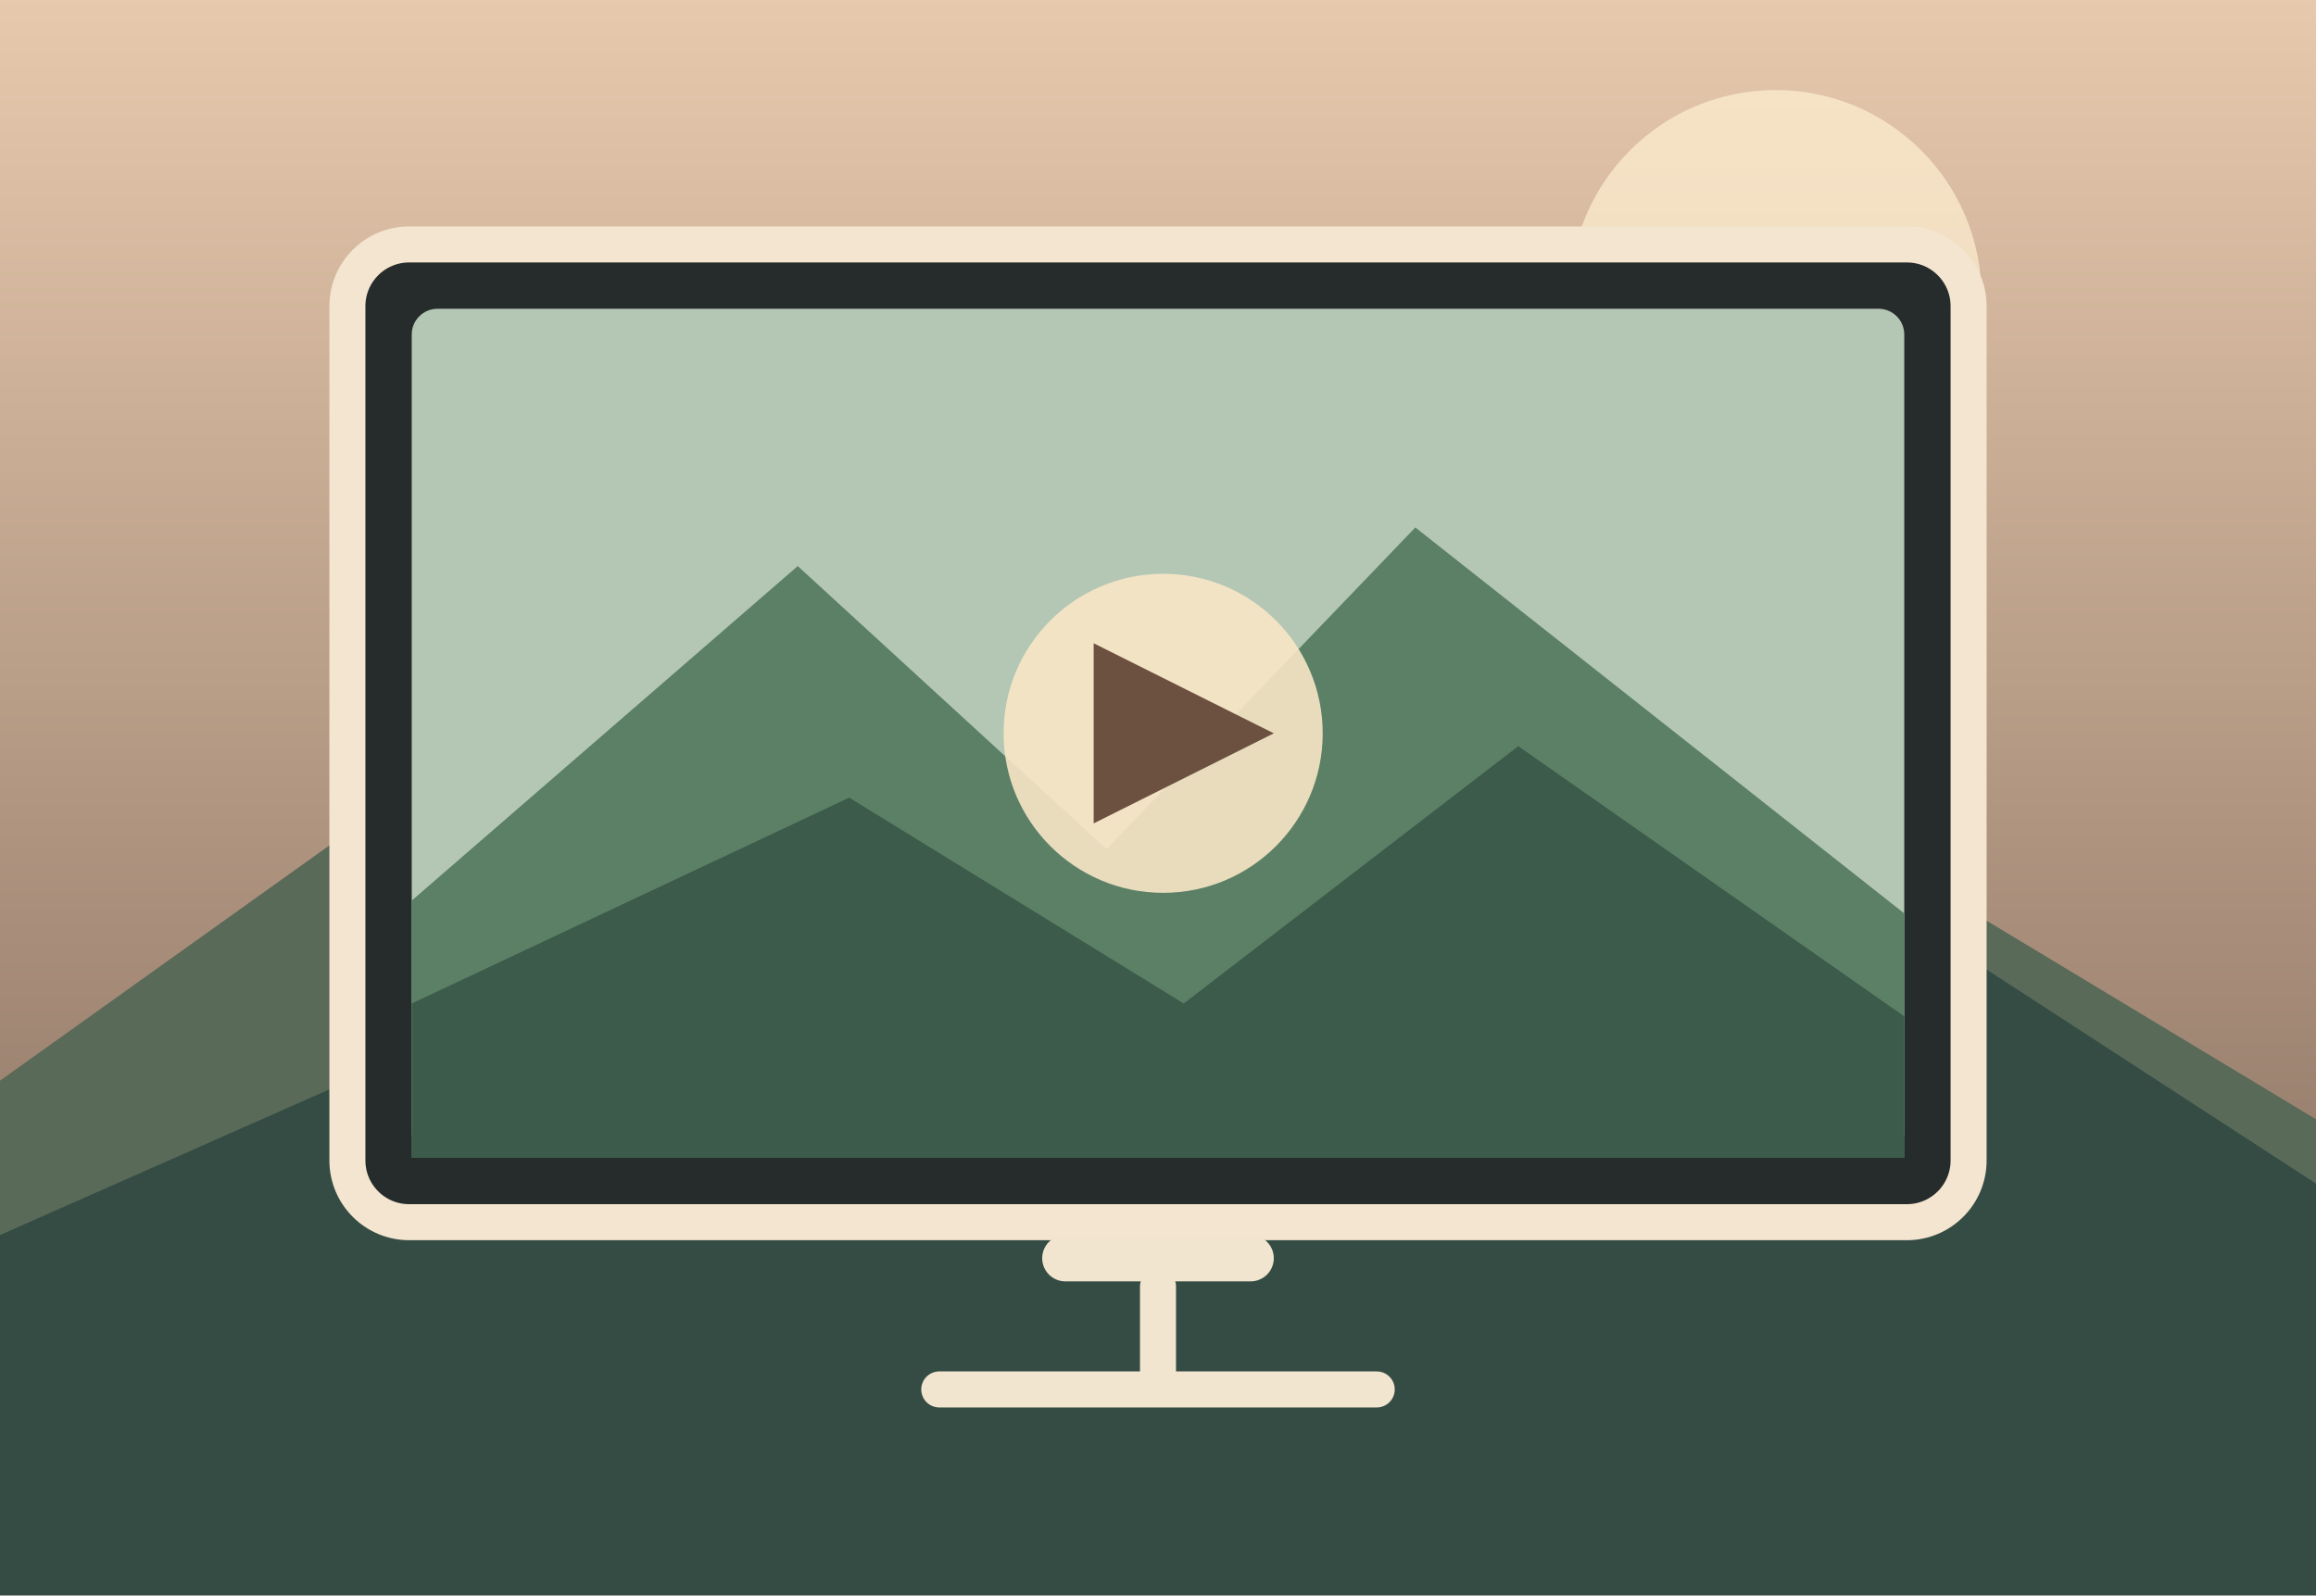
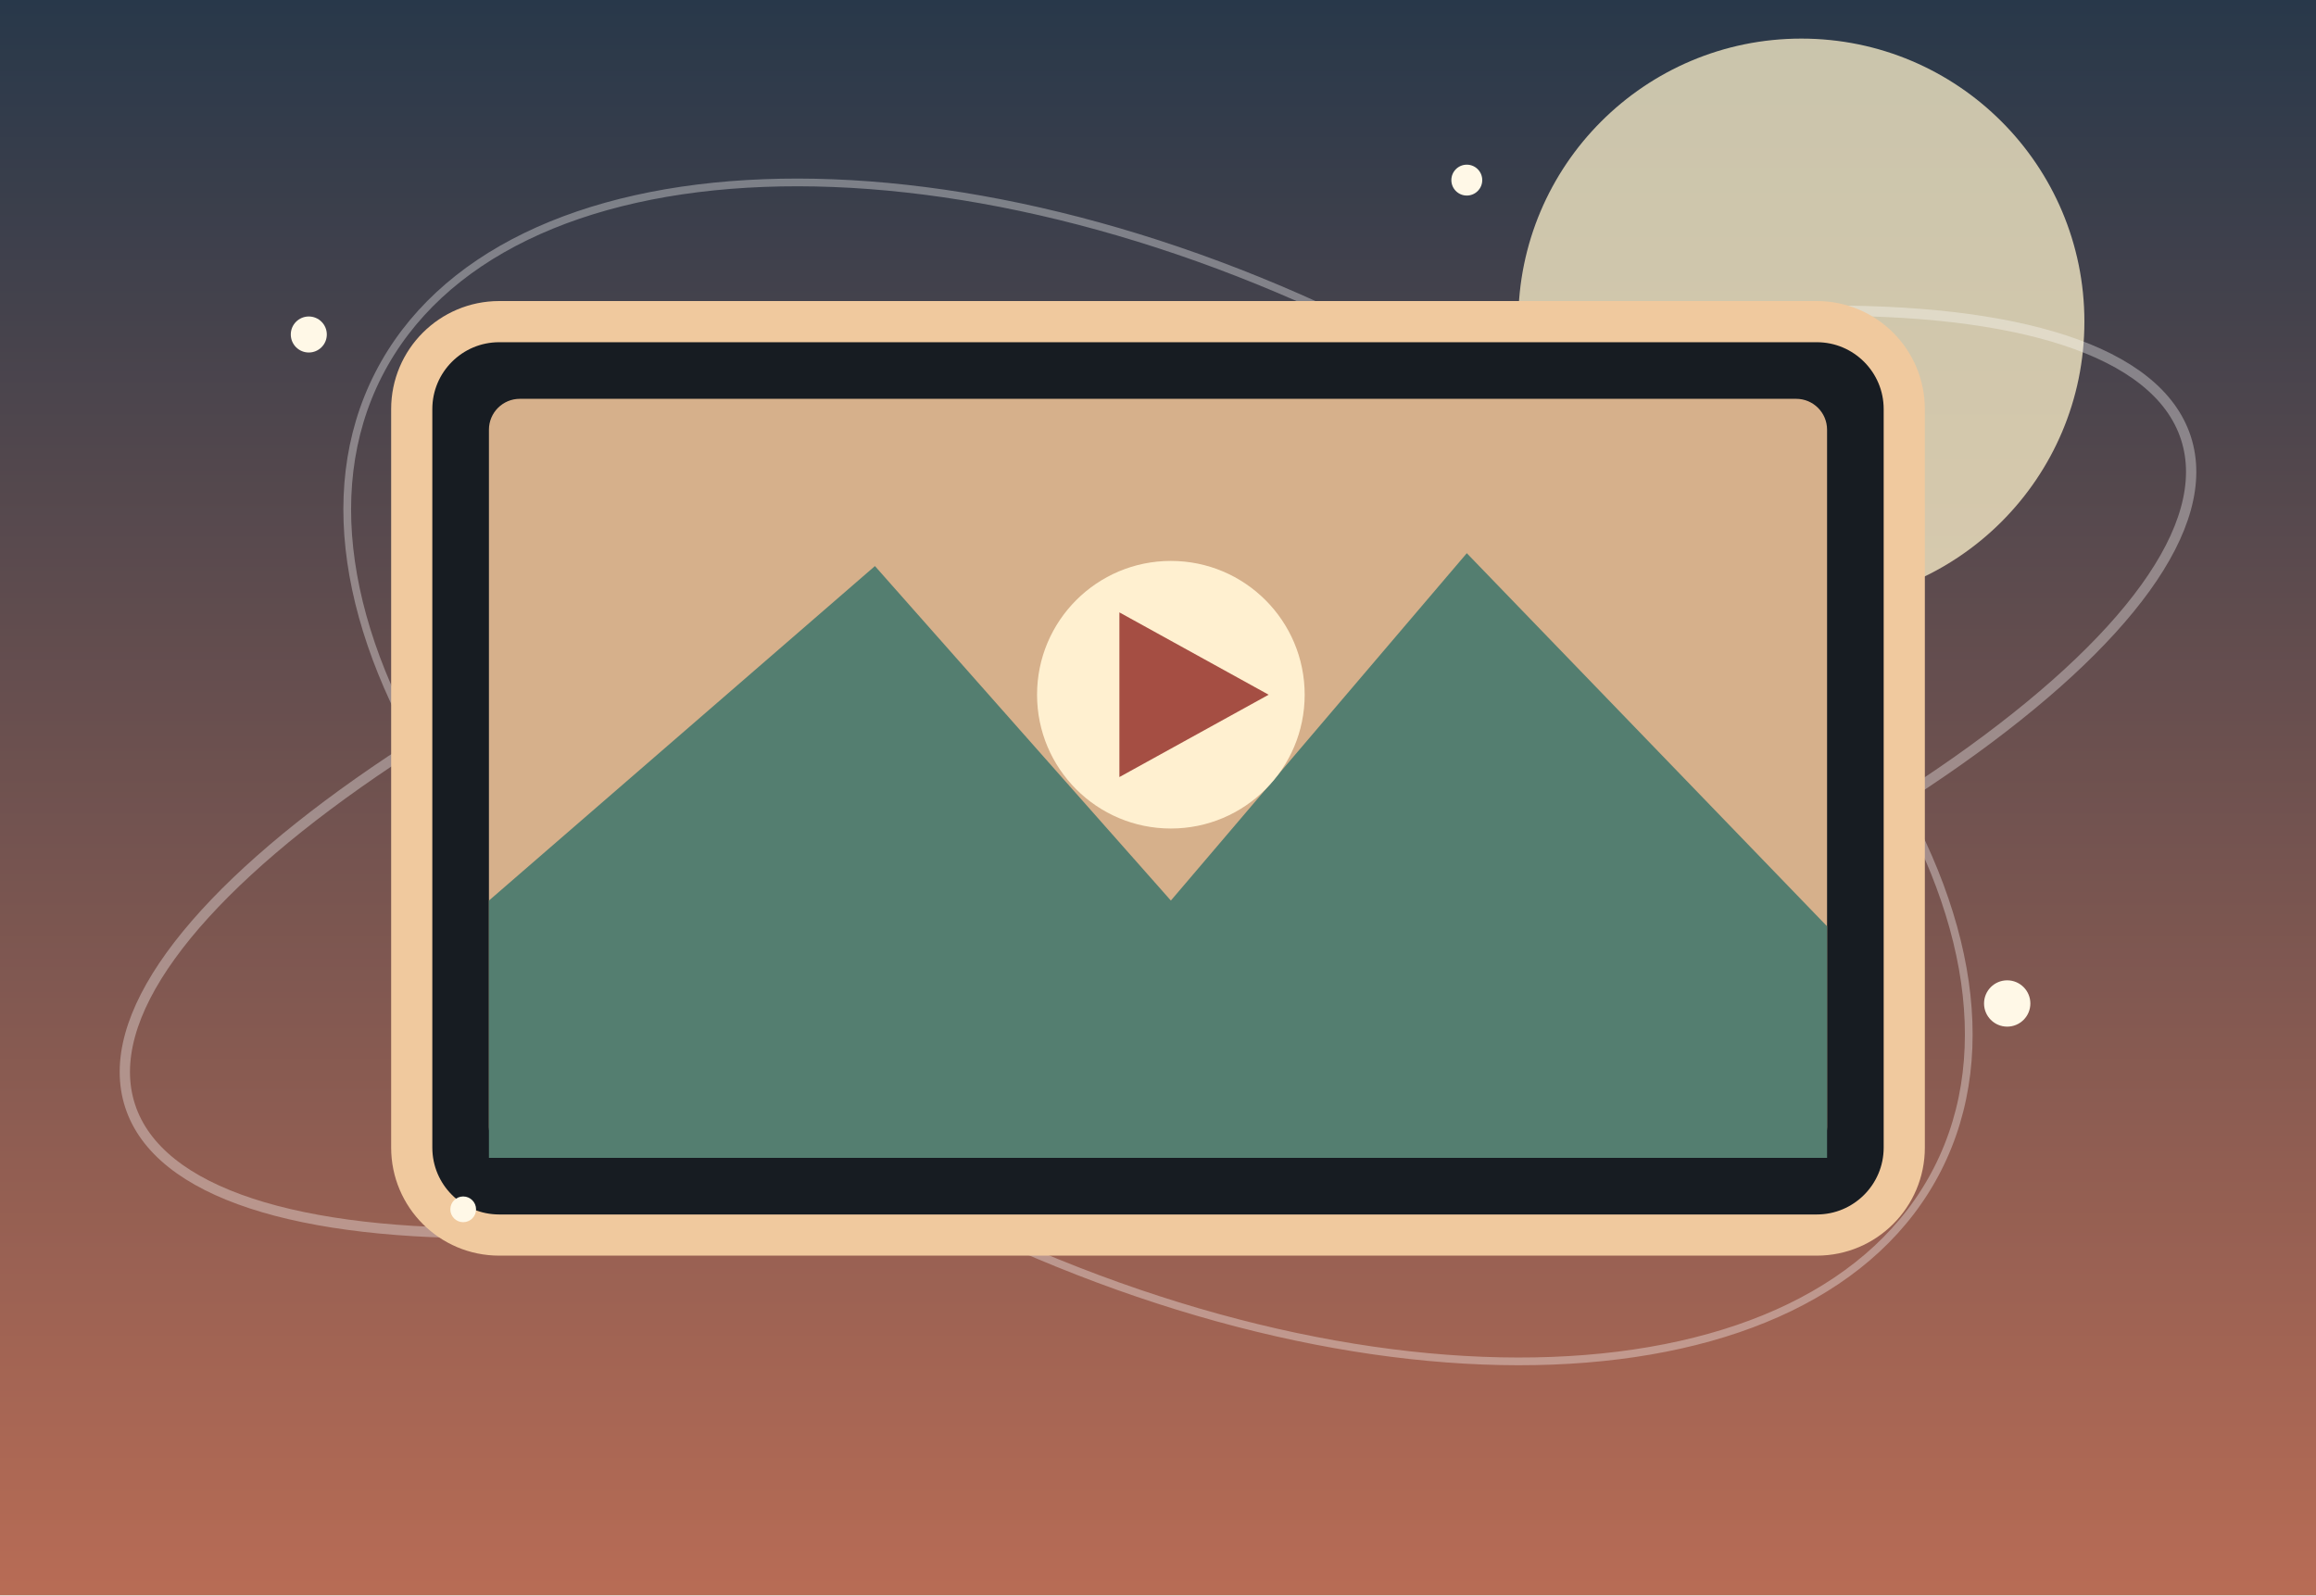
<svg xmlns="http://www.w3.org/2000/svg" viewBox="0 0 900 620">
  <defs>
-     <linearGradient id="g" x2="0" y2="1">
-       <stop stop-color="#e7c9ad" />
-       <stop offset="1" stop-color="#7b6456" />
+     <linearGradient id="sky" x2="0" y2="1">
+       <stop stop-color="#28384a" />
+       <stop offset="1" stop-color="#b86c55" />
    </linearGradient>
  </defs>
-   <rect width="900" height="620" fill="url(#g)" />
-   <circle cx="690" cy="115" r="80" fill="#fff0d1" opacity=".7" />
-   <path d="M0 420L210 270 370 410 560 230 900 435V620H0Z" fill="#596a58" />
-   <path d="M0 480L260 365 450 470 700 330 900 460V620H0Z" fill="#354c45" />
-   <rect x="135" y="95" width="630" height="380" rx="24" fill="#262b2b" stroke="#f3e5d0" stroke-width="14" />
-   <rect x="160" y="120" width="580" height="330" rx="10" fill="#b4c7b4" />
-   <path d="M160 350L310 220 430 330 550 205 740 355V450H160Z" fill="#5b8066" />
-   <path d="M160 390L330 310 460 390 590 290 740 395V450H160Z" fill="#3c5b4a" />
-   <circle cx="452" cy="285" r="62" fill="#f8e6c6" opacity=".9" />
-   <path d="M425 250L495 285 425 320Z" fill="#6d5140" />
-   <rect x="405" y="480" width="90" height="18" rx="9" fill="#f2e5d0" />
-   <path d="M450 500V535M365 540H535" stroke="#f2e5d0" stroke-width="14" stroke-linecap="round" />
+   <rect width="900" height="620" fill="url(#sky)" />
+   <circle cx="700" cy="125" r="110" fill="#fff3cc" opacity=".75" />
+   <g fill="none" stroke="#fff" opacity=".34">
+     <ellipse cx="450" cy="300" rx="420" ry="130" transform="rotate(-18 450 300)" stroke-width="4" />
+     <ellipse cx="450" cy="300" rx="340" ry="190" transform="rotate(27 450 300)" stroke-width="3" />
+   </g>
+   <rect x="160" y="125" width="580" height="355" rx="34" fill="#171c22" stroke="#f0c99e" stroke-width="16" />
+   <rect x="190" y="155" width="520" height="295" rx="12" fill="#d6b08b" />
+   <path d="M190 350L340 220 455 350 570 215 710 360V450H190Z" fill="#547e70" />
+   <circle cx="455" cy="270" r="52" fill="#fff0d0" />
+   <path d="M435 238L493 270 435 302Z" fill="#a54e43" />
+   <g fill="#fff8e7">
+     <circle cx="120" cy="130" r="7" />
+     <circle cx="780" cy="390" r="9" />
+     <circle cx="180" cy="470" r="5" />
+     <circle cx="570" cy="70" r="6" />
+   </g>
</svg>
